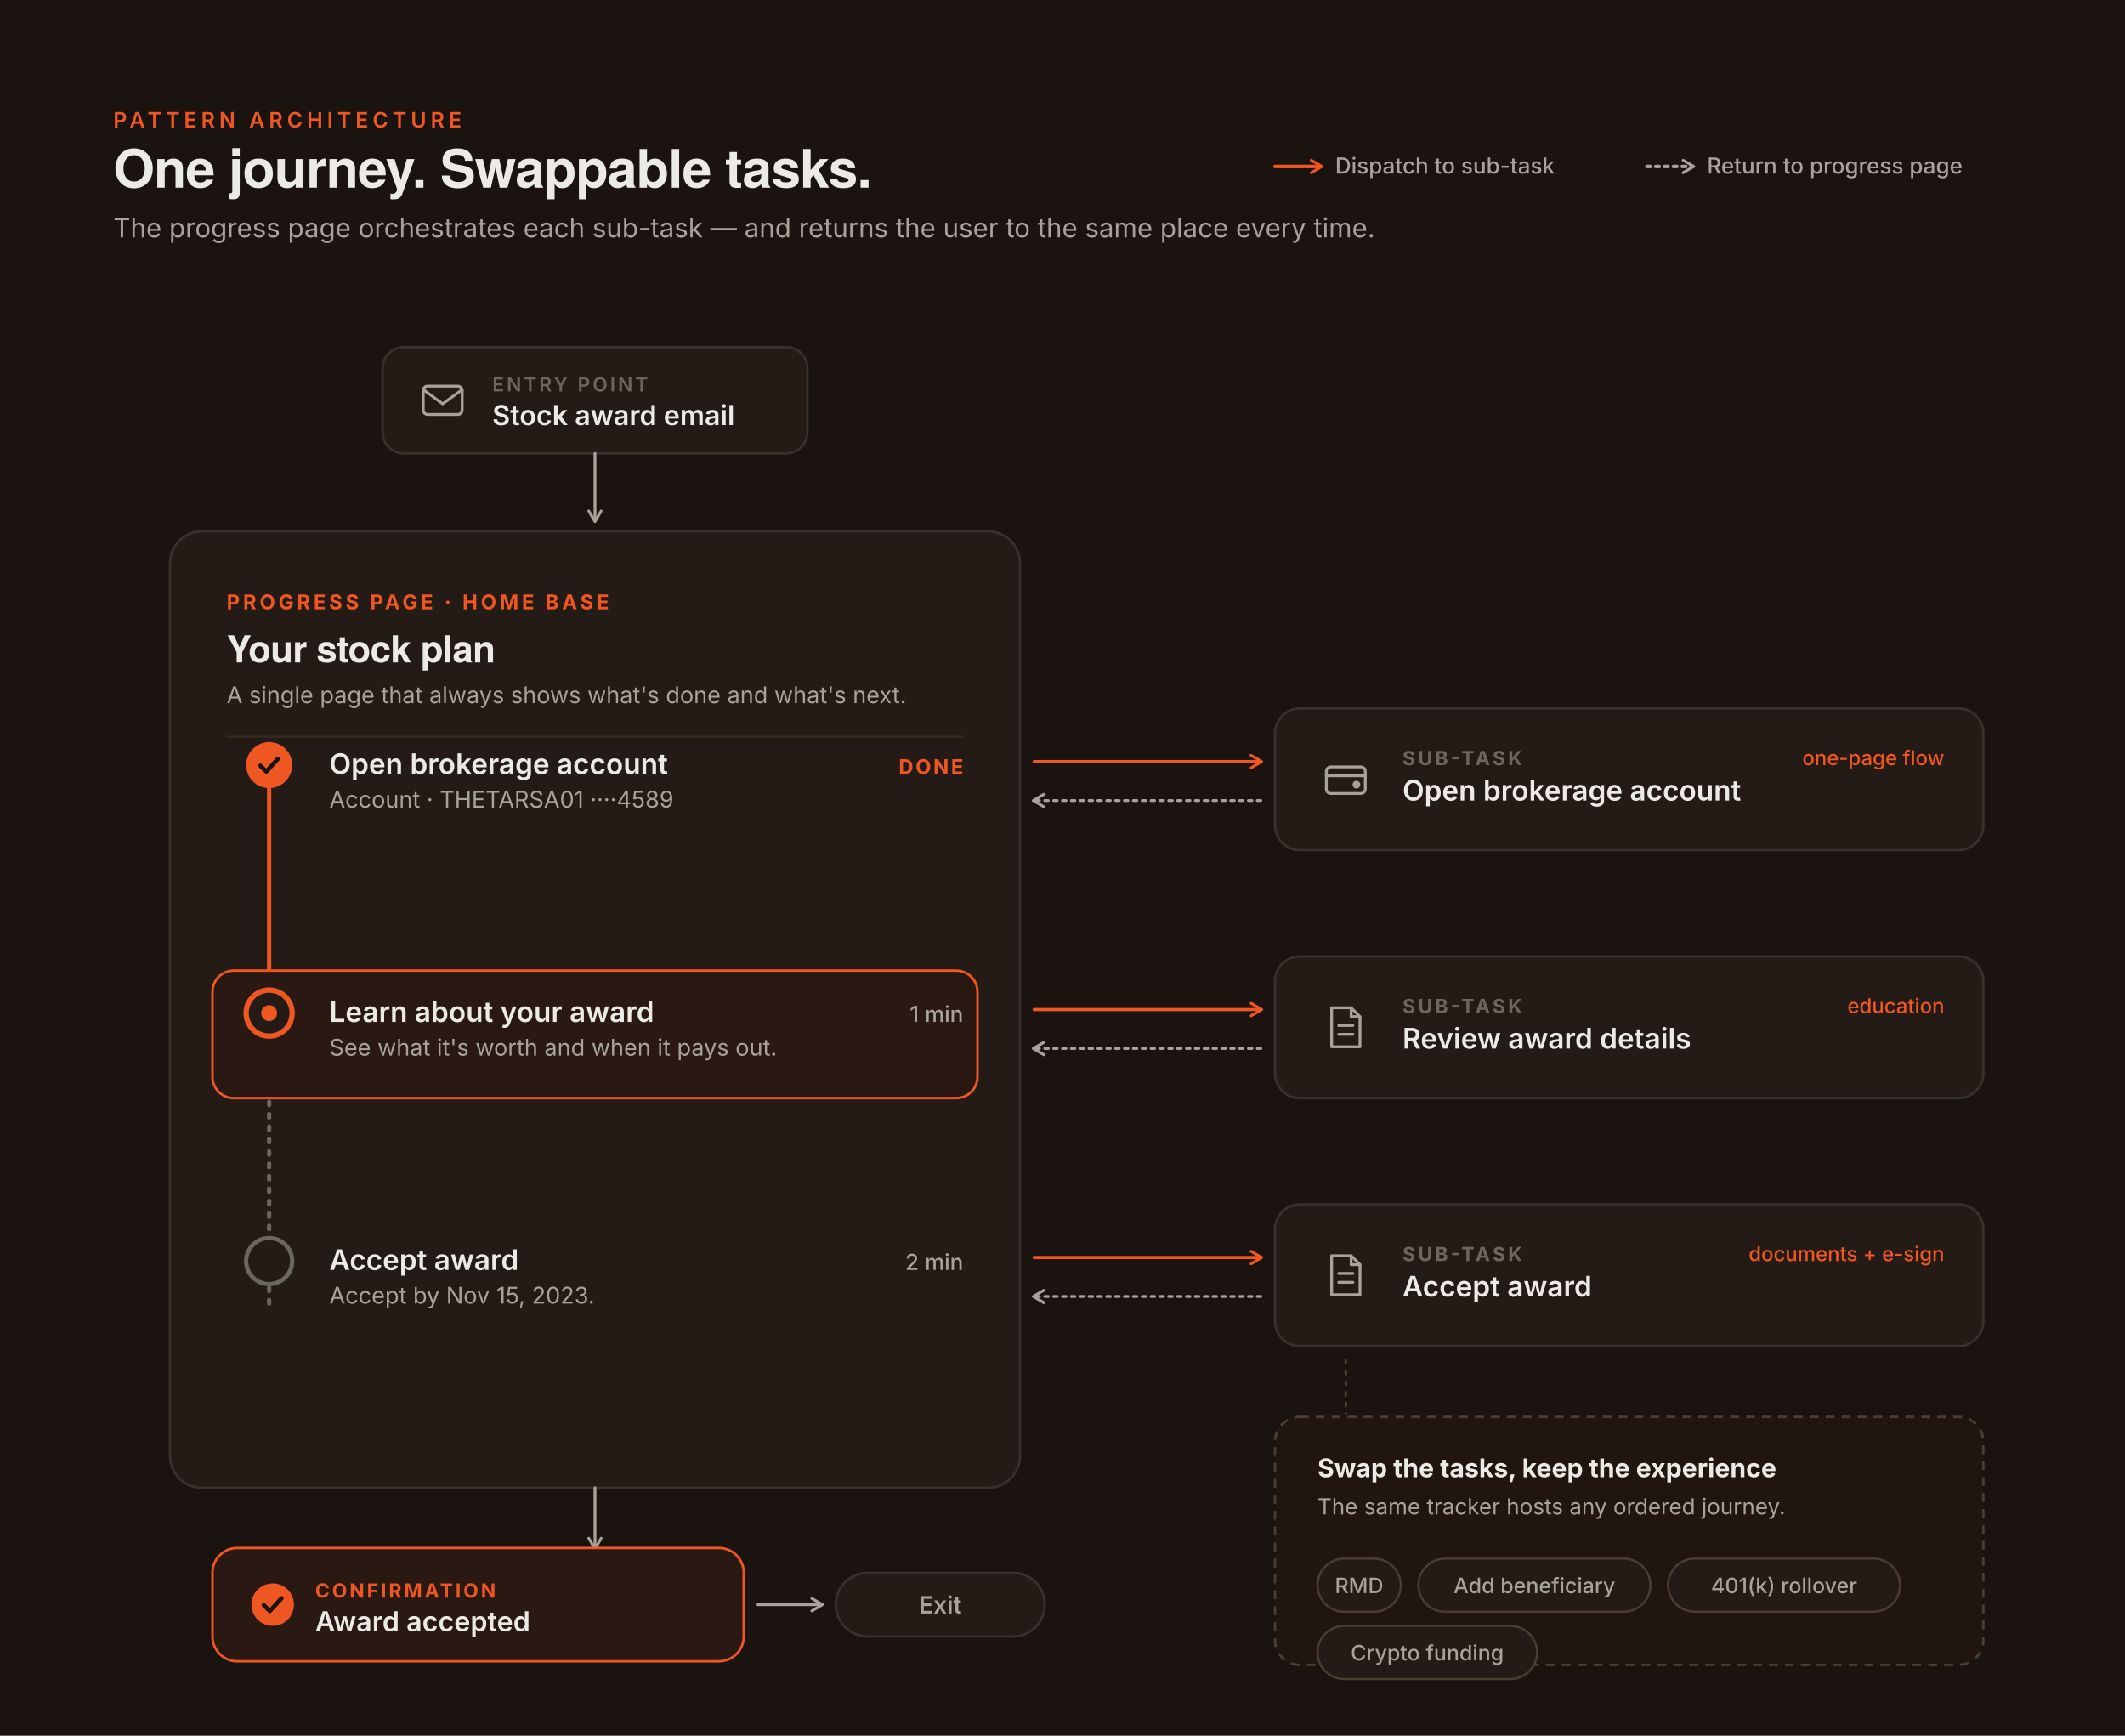
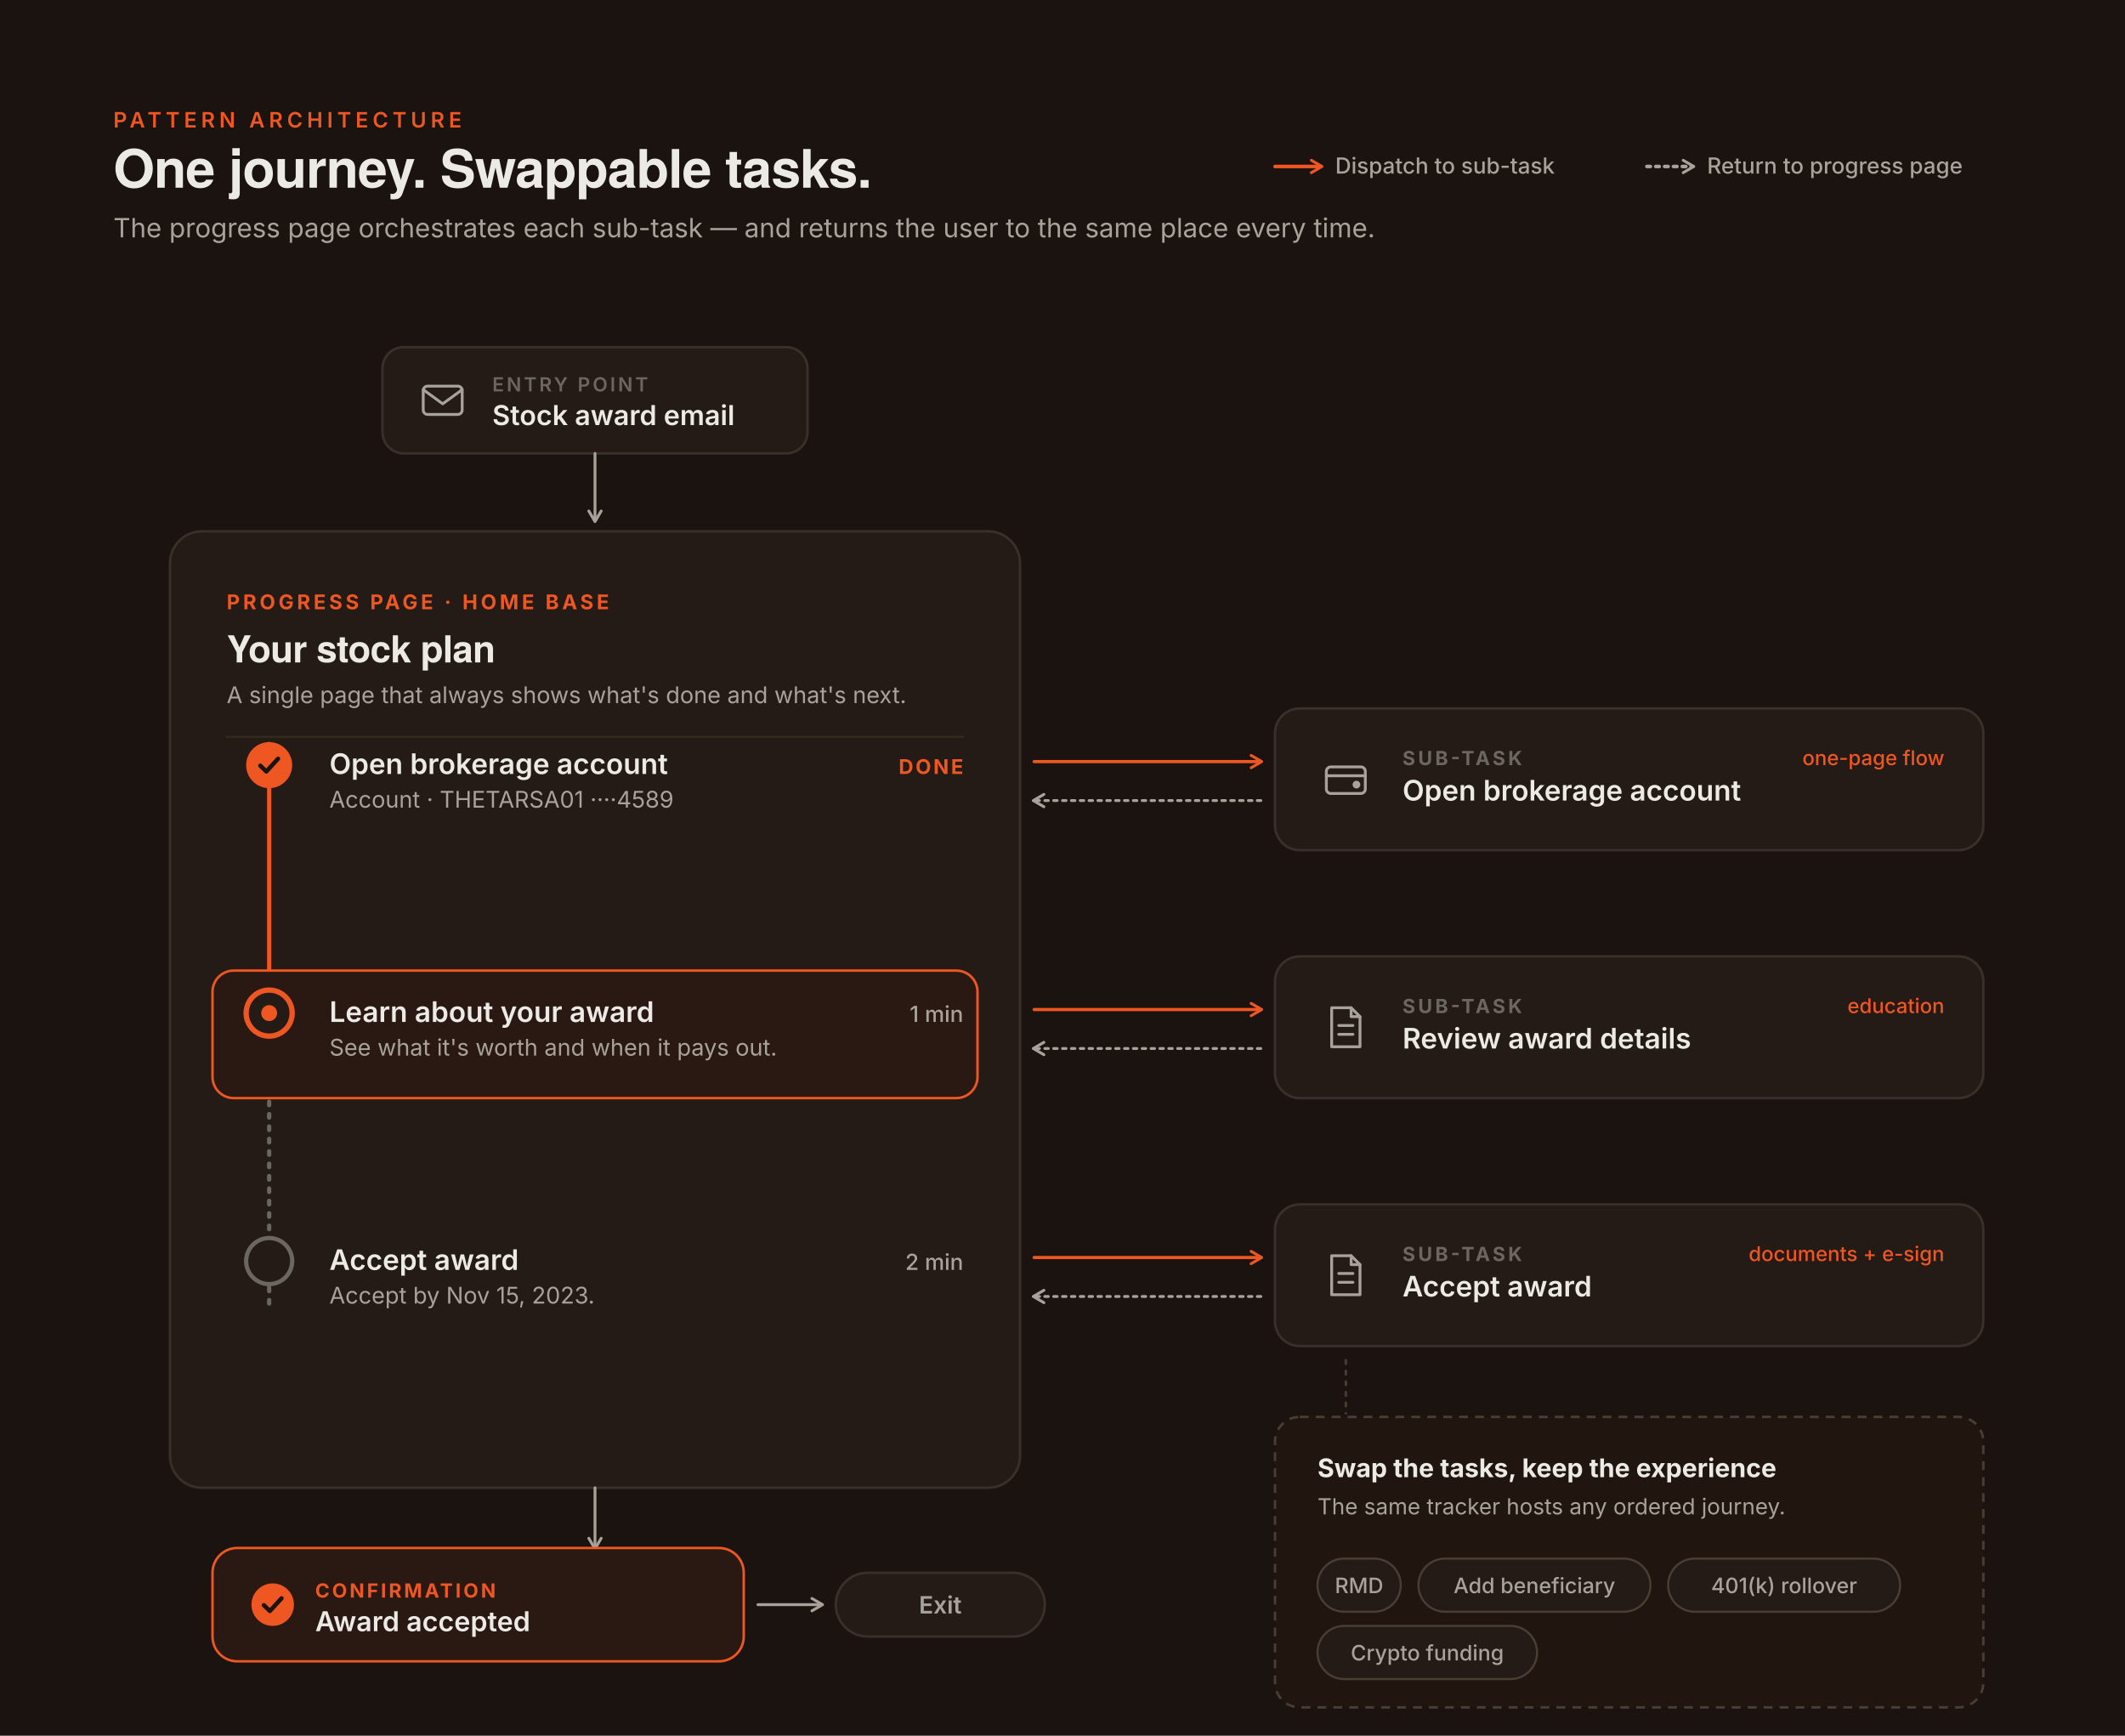
<svg xmlns="http://www.w3.org/2000/svg" viewBox="0 0 1200 980" width="1200" height="980" font-family="'Inter','Helvetica Neue',Arial,sans-serif">
  <defs>
    <marker id="arrO" markerWidth="9" markerHeight="9" refX="6.5" refY="4.5" orient="auto" markerUnits="userSpaceOnUse">
      <path d="M1,1 L7,4.5 L1,8" fill="none" stroke="#EE5622" stroke-width="1.6" stroke-linecap="round" stroke-linejoin="round" />
    </marker>
    <marker id="arrG" markerWidth="9" markerHeight="9" refX="6.5" refY="4.5" orient="auto" markerUnits="userSpaceOnUse">
      <path d="M1,1 L7,4.5 L1,8" fill="none" stroke="#A8A39A" stroke-width="1.6" stroke-linecap="round" stroke-linejoin="round" />
    </marker>
    <marker id="arrE" markerWidth="9" markerHeight="9" refX="6.5" refY="4.5" orient="auto" markerUnits="userSpaceOnUse">
      <path d="M1,1 L7,4.5 L1,8" fill="none" stroke="#1A1310" stroke-width="1.6" stroke-linecap="round" stroke-linejoin="round" />
    </marker>
  </defs>
  <rect width="1200" height="980" fill="#1A1310" />
  <text x="64" y="72" font-family="'Inter','Helvetica Neue',Arial,sans-serif" font-size="12" font-weight="600" fill="#EE5622" letter-spacing="2.4" style="">PATTERN ARCHITECTURE</text>
  <text x="64" y="106" font-family="'TBJ Ultra Centric','Arial Black','Helvetica Neue',sans-serif" font-size="30" font-weight="800" fill="#ECEAE4" letter-spacing="-0.4" style="">One journey. Swappable tasks.</text>
  <text x="64" y="134" font-family="'Inter','Helvetica Neue',Arial,sans-serif" font-size="15" font-weight="400" fill="#A8A39A" style="">The progress page orchestrates each sub-task — and returns the user to the same place every time.</text>
  <line x1="720" y1="94" x2="746" y2="94" stroke="#EE5622" stroke-width="2" stroke-linecap="round" marker-end="url(#arrO)" />
  <text x="754" y="98" font-family="'Inter','Helvetica Neue',Arial,sans-serif" font-size="12.5" font-weight="500" fill="#A8A39A" style="">Dispatch to sub-task</text>
  <line x1="930" y1="94" x2="956" y2="94" stroke="#A8A39A" stroke-width="2" stroke-linecap="round" stroke-dasharray="2 3" marker-end="url(#arrG)" />
  <text x="964" y="98" font-family="'Inter','Helvetica Neue',Arial,sans-serif" font-size="12.5" font-weight="500" fill="#A8A39A" style="">Return to progress page</text>
  <rect x="216" y="196" width="240" height="60" rx="12" fill="#241A16" stroke="#38302A" stroke-width="1.4" />
  <g stroke="#A8A39A" stroke-width="1.6" fill="none" stroke-linecap="round" stroke-linejoin="round">
    <rect x="239" y="218" width="22" height="16" rx="2.5" />
    <path d="M239,220 L250,228 L261,220" />
  </g>
  <text x="278" y="221" font-family="'Inter','Helvetica Neue',Arial,sans-serif" font-size="11" font-weight="600" fill="#6B675F" letter-spacing="1.4" style="">ENTRY POINT</text>
  <text x="278" y="240" font-family="'Inter','Helvetica Neue',Arial,sans-serif" font-size="15.5" font-weight="600" fill="#ECEAE4" style="">Stock award email</text>
  <line x1="336.0" y1="256" x2="336.0" y2="294" stroke="#A8A39A" stroke-width="1.6" stroke-linecap="round" marker-end="url(#arrG)" />
  <rect x="96" y="300" width="480" height="540" rx="18" fill="#241A16" stroke="#38302A" stroke-width="1.4" />
  <text x="128" y="344" font-family="'Inter','Helvetica Neue',Arial,sans-serif" font-size="11.5" font-weight="700" fill="#EE5622" letter-spacing="1.8" style="">PROGRESS PAGE · HOME BASE</text>
  <text x="128" y="374" font-family="'TBJ Ultra Centric','Arial Black','Helvetica Neue',sans-serif" font-size="21" font-weight="800" fill="#ECEAE4" letter-spacing="-0.3" style="">Your stock plan</text>
  <text x="128" y="397" font-family="'Inter','Helvetica Neue',Arial,sans-serif" font-size="13" font-weight="400" fill="#A8A39A" style="">A single page that always shows what's done and what's next.</text>
  <line x1="128" y1="416" x2="544" y2="416" stroke="#33291F" stroke-width="1.2" stroke-linecap="round" />
  <line x1="152" y1="420" x2="152" y2="580" stroke="#EE5622" stroke-width="2.4" stroke-linecap="round" />
  <line x1="152" y1="580" x2="152" y2="740" stroke="#6B675F" stroke-width="2.4" stroke-linecap="round" stroke-dasharray="2 5" />
  <circle cx="152" cy="432" r="13" fill="#EE5622" />
  <path d="M147.0,432.3 L150.4,435.6 L157.0,428.4" fill="none" stroke="#1A1310" stroke-width="2.4" stroke-linecap="round" stroke-linejoin="round" />
  <text x="186" y="437" font-family="'Inter','Helvetica Neue',Arial,sans-serif" font-size="16" font-weight="600" fill="#ECEAE4" style="">Open brokerage account</text>
  <text x="544" y="437" font-family="'Inter','Helvetica Neue',Arial,sans-serif" font-size="11.5" font-weight="700" fill="#EE5622" text-anchor="end" letter-spacing="1.2" style="">DONE</text>
  <text x="186" y="456" font-family="'Inter','Helvetica Neue',Arial,sans-serif" font-size="13" font-weight="400" fill="#A8A39A" style="">Account · THETARSA01 ····4589</text>
  <rect x="120" y="548" width="432" height="72" rx="12" fill="#2A1812" stroke="#EE5622" stroke-width="1.4" />
  <circle cx="152" cy="572" r="13" fill="#241A16" stroke="#EE5622" stroke-width="3" />
  <circle cx="152" cy="572" r="4.5" fill="#EE5622" />
  <text x="186" y="577" font-family="'Inter','Helvetica Neue',Arial,sans-serif" font-size="16" font-weight="600" fill="#ECEAE4" style="">Learn about your award</text>
  <text x="544" y="577" font-family="'Inter','Helvetica Neue',Arial,sans-serif" font-size="12.5" font-weight="500" fill="#A8A39A" text-anchor="end" style="">1 min</text>
  <text x="186" y="596" font-family="'Inter','Helvetica Neue',Arial,sans-serif" font-size="13" font-weight="400" fill="#A8A39A" style="">See what it's worth and when it pays out.</text>
  <circle cx="152" cy="712" r="13" fill="#241A16" stroke="#6B675F" stroke-width="2.4" />
  <text x="186" y="717" font-family="'Inter','Helvetica Neue',Arial,sans-serif" font-size="16" font-weight="600" fill="#ECEAE4" style="">Accept award</text>
  <text x="544" y="717" font-family="'Inter','Helvetica Neue',Arial,sans-serif" font-size="12.5" font-weight="500" fill="#A8A39A" text-anchor="end" style="">2 min</text>
  <text x="186" y="736" font-family="'Inter','Helvetica Neue',Arial,sans-serif" font-size="13" font-weight="400" fill="#A8A39A" style="">Accept by Nov 15, 2023.</text>
  <rect x="720" y="400" width="400" height="80" rx="14" fill="#241A16" stroke="#38302A" stroke-width="1.4" />
  <g stroke="#A8A39A" stroke-width="1.6" fill="none" stroke-linecap="round" stroke-linejoin="round">
    <rect x="749" y="433" width="22" height="15" rx="2.5" />
    <path d="M749,438 h22" />
    <circle cx="766" cy="443" r="1.4" fill="#A8A39A" />
  </g>
  <text x="792" y="432" font-family="'Inter','Helvetica Neue',Arial,sans-serif" font-size="11" font-weight="700" fill="#6B675F" letter-spacing="1.6" style="">SUB-TASK</text>
  <text x="792" y="452" font-family="'Inter','Helvetica Neue',Arial,sans-serif" font-size="16" font-weight="600" fill="#ECEAE4" style="">Open brokerage account</text>
  <text x="1098" y="432" font-family="'Inter','Helvetica Neue',Arial,sans-serif" font-size="11.5" font-weight="500" fill="#EE5622" text-anchor="end" style="">one-page flow</text>
  <line x1="584" y1="430" x2="712" y2="430" stroke="#EE5622" stroke-width="1.8" stroke-linecap="round" marker-end="url(#arrO)" />
  <line x1="712" y1="452" x2="584" y2="452" stroke="#A8A39A" stroke-width="1.6" stroke-linecap="round" stroke-dasharray="2 3" marker-end="url(#arrG)" />
  <rect x="720" y="540" width="400" height="80" rx="14" fill="#241A16" stroke="#38302A" stroke-width="1.4" />
  <g stroke="#A8A39A" stroke-width="1.6" fill="none" stroke-linecap="round" stroke-linejoin="round">
    <path d="M752,569 h11 l5,5 v17 h-16 z" />
    <path d="M763,569 v5 h5" />
    <path d="M756,579 h8 M756,584 h8" />
  </g>
  <text x="792" y="572" font-family="'Inter','Helvetica Neue',Arial,sans-serif" font-size="11" font-weight="700" fill="#6B675F" letter-spacing="1.6" style="">SUB-TASK</text>
  <text x="792" y="592" font-family="'Inter','Helvetica Neue',Arial,sans-serif" font-size="16" font-weight="600" fill="#ECEAE4" style="">Review award details</text>
  <text x="1098" y="572" font-family="'Inter','Helvetica Neue',Arial,sans-serif" font-size="11.5" font-weight="500" fill="#EE5622" text-anchor="end" style="">education</text>
  <line x1="584" y1="570" x2="712" y2="570" stroke="#EE5622" stroke-width="1.8" stroke-linecap="round" marker-end="url(#arrO)" />
  <line x1="712" y1="592" x2="584" y2="592" stroke="#A8A39A" stroke-width="1.6" stroke-linecap="round" stroke-dasharray="2 3" marker-end="url(#arrG)" />
  <rect x="720" y="680" width="400" height="80" rx="14" fill="#241A16" stroke="#38302A" stroke-width="1.4" />
  <g stroke="#A8A39A" stroke-width="1.6" fill="none" stroke-linecap="round" stroke-linejoin="round">
    <path d="M752,709 h11 l5,5 v17 h-16 z" />
    <path d="M763,709 v5 h5" />
    <path d="M756,719 h8 M756,724 h8" />
  </g>
  <text x="792" y="712" font-family="'Inter','Helvetica Neue',Arial,sans-serif" font-size="11" font-weight="700" fill="#6B675F" letter-spacing="1.6" style="">SUB-TASK</text>
  <text x="792" y="732" font-family="'Inter','Helvetica Neue',Arial,sans-serif" font-size="16" font-weight="600" fill="#ECEAE4" style="">Accept award</text>
  <text x="1098" y="712" font-family="'Inter','Helvetica Neue',Arial,sans-serif" font-size="11.5" font-weight="500" fill="#EE5622" text-anchor="end" style="">documents + e-sign</text>
  <line x1="584" y1="710" x2="712" y2="710" stroke="#EE5622" stroke-width="1.8" stroke-linecap="round" marker-end="url(#arrO)" />
  <line x1="712" y1="732" x2="584" y2="732" stroke="#A8A39A" stroke-width="1.6" stroke-linecap="round" stroke-dasharray="2 3" marker-end="url(#arrG)" />
  <line x1="336.0" y1="840" x2="336.0" y2="874" stroke="#A8A39A" stroke-width="1.6" stroke-linecap="round" marker-end="url(#arrG)" />
  <rect x="120" y="874" width="300" height="64" rx="14" fill="#2A1812" stroke="#EE5622" stroke-width="1.4" />
  <circle cx="154" cy="906.0" r="12" fill="#EE5622" />
  <path d="M149.0,906.3 L152.4,909.6 L159.0,902.4" fill="none" stroke="#1A1310" stroke-width="2.4" stroke-linecap="round" stroke-linejoin="round" />
  <text x="178" y="902" font-family="'Inter','Helvetica Neue',Arial,sans-serif" font-size="11" font-weight="700" fill="#EE5622" letter-spacing="1.4" style="">CONFIRMATION</text>
  <text x="178" y="921" font-family="'Inter','Helvetica Neue',Arial,sans-serif" font-size="15.5" font-weight="600" fill="#ECEAE4" style="">Award accepted</text>
  <line x1="428" y1="906.0" x2="464" y2="906.0" stroke="#A8A39A" stroke-width="1.6" stroke-linecap="round" marker-end="url(#arrG)" />
  <rect x="472" y="888" width="118" height="36" rx="18" fill="#241A16" stroke="#38302A" stroke-width="1.4" />
  <text x="531" y="911" font-family="'Inter','Helvetica Neue',Arial,sans-serif" font-size="13.5" font-weight="600" fill="#A8A39A" text-anchor="middle" style="">Exit</text>
-   <rect x="720" y="800" width="400" height="140" rx="14" fill="#20160F" stroke="#4A3E33" stroke-width="1.4" stroke-dasharray="5 4" />
+   <rect x="720" y="800" width="400" height="164" rx="14" fill="#20160F" stroke="#4A3E33" stroke-width="1.4" stroke-dasharray="5 4" />
  <text x="744" y="834" font-family="'Inter','Helvetica Neue',Arial,sans-serif" font-size="14.5" font-weight="700" fill="#ECEAE4" style="">Swap the tasks, keep the experience</text>
  <text x="744" y="855" font-family="'Inter','Helvetica Neue',Arial,sans-serif" font-size="12.5" font-weight="400" fill="#A8A39A" style="">The same tracker hosts any ordered journey.</text>
  <rect x="744" y="880" width="47.0" height="30" rx="15" fill="#241A16" stroke="#4A3E33" stroke-width="1.2" />
  <text x="767.5" y="899.5" font-family="'Inter','Helvetica Neue',Arial,sans-serif" font-size="12" font-weight="500" fill="#A8A39A" text-anchor="middle" style="">RMD</text>
  <rect x="801.0" y="880" width="131.0" height="30" rx="15" fill="#241A16" stroke="#4A3E33" stroke-width="1.2" />
  <text x="866.5" y="899.5" font-family="'Inter','Helvetica Neue',Arial,sans-serif" font-size="12" font-weight="500" fill="#A8A39A" text-anchor="middle" style="">Add beneficiary</text>
  <rect x="942.0" y="880" width="131.0" height="30" rx="15" fill="#241A16" stroke="#4A3E33" stroke-width="1.2" />
  <text x="1007.5" y="899.5" font-family="'Inter','Helvetica Neue',Arial,sans-serif" font-size="12" font-weight="500" fill="#A8A39A" text-anchor="middle" style="">401(k) rollover</text>
  <rect x="744" y="918" width="124.0" height="30" rx="15" fill="#241A16" stroke="#4A3E33" stroke-width="1.2" />
  <text x="806.0" y="937.5" font-family="'Inter','Helvetica Neue',Arial,sans-serif" font-size="12" font-weight="500" fill="#A8A39A" text-anchor="middle" style="">Crypto funding</text>
  <line x1="760" y1="768" x2="760" y2="798" stroke="#4A3E33" stroke-width="1.4" stroke-linecap="round" stroke-dasharray="2 4" />
</svg>
